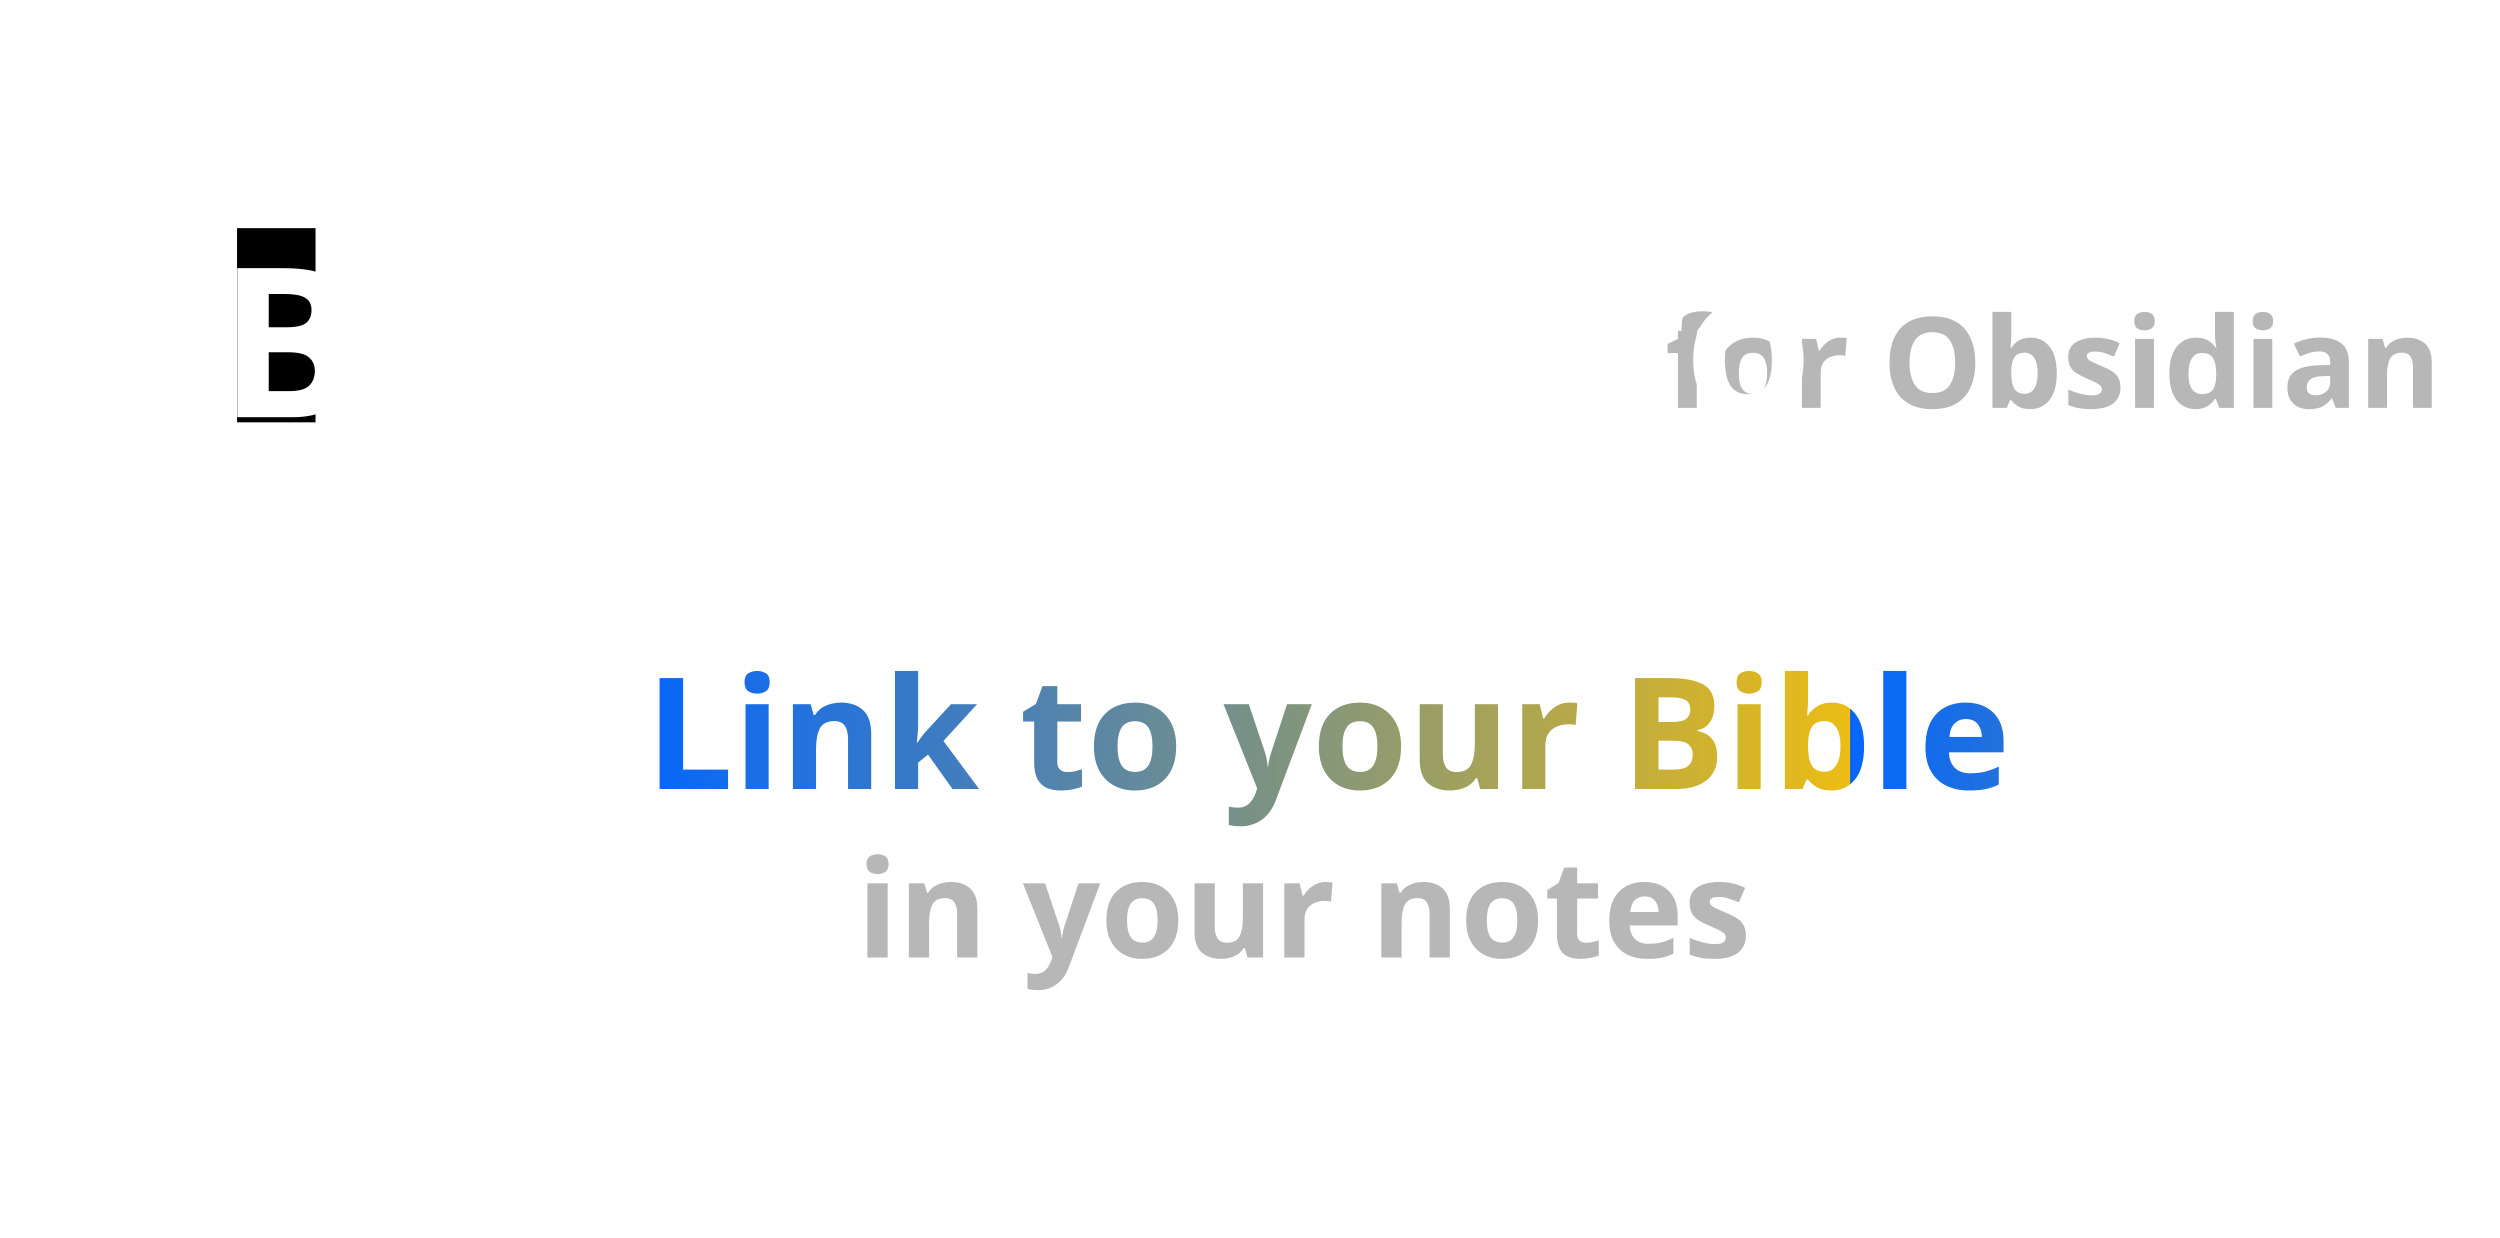
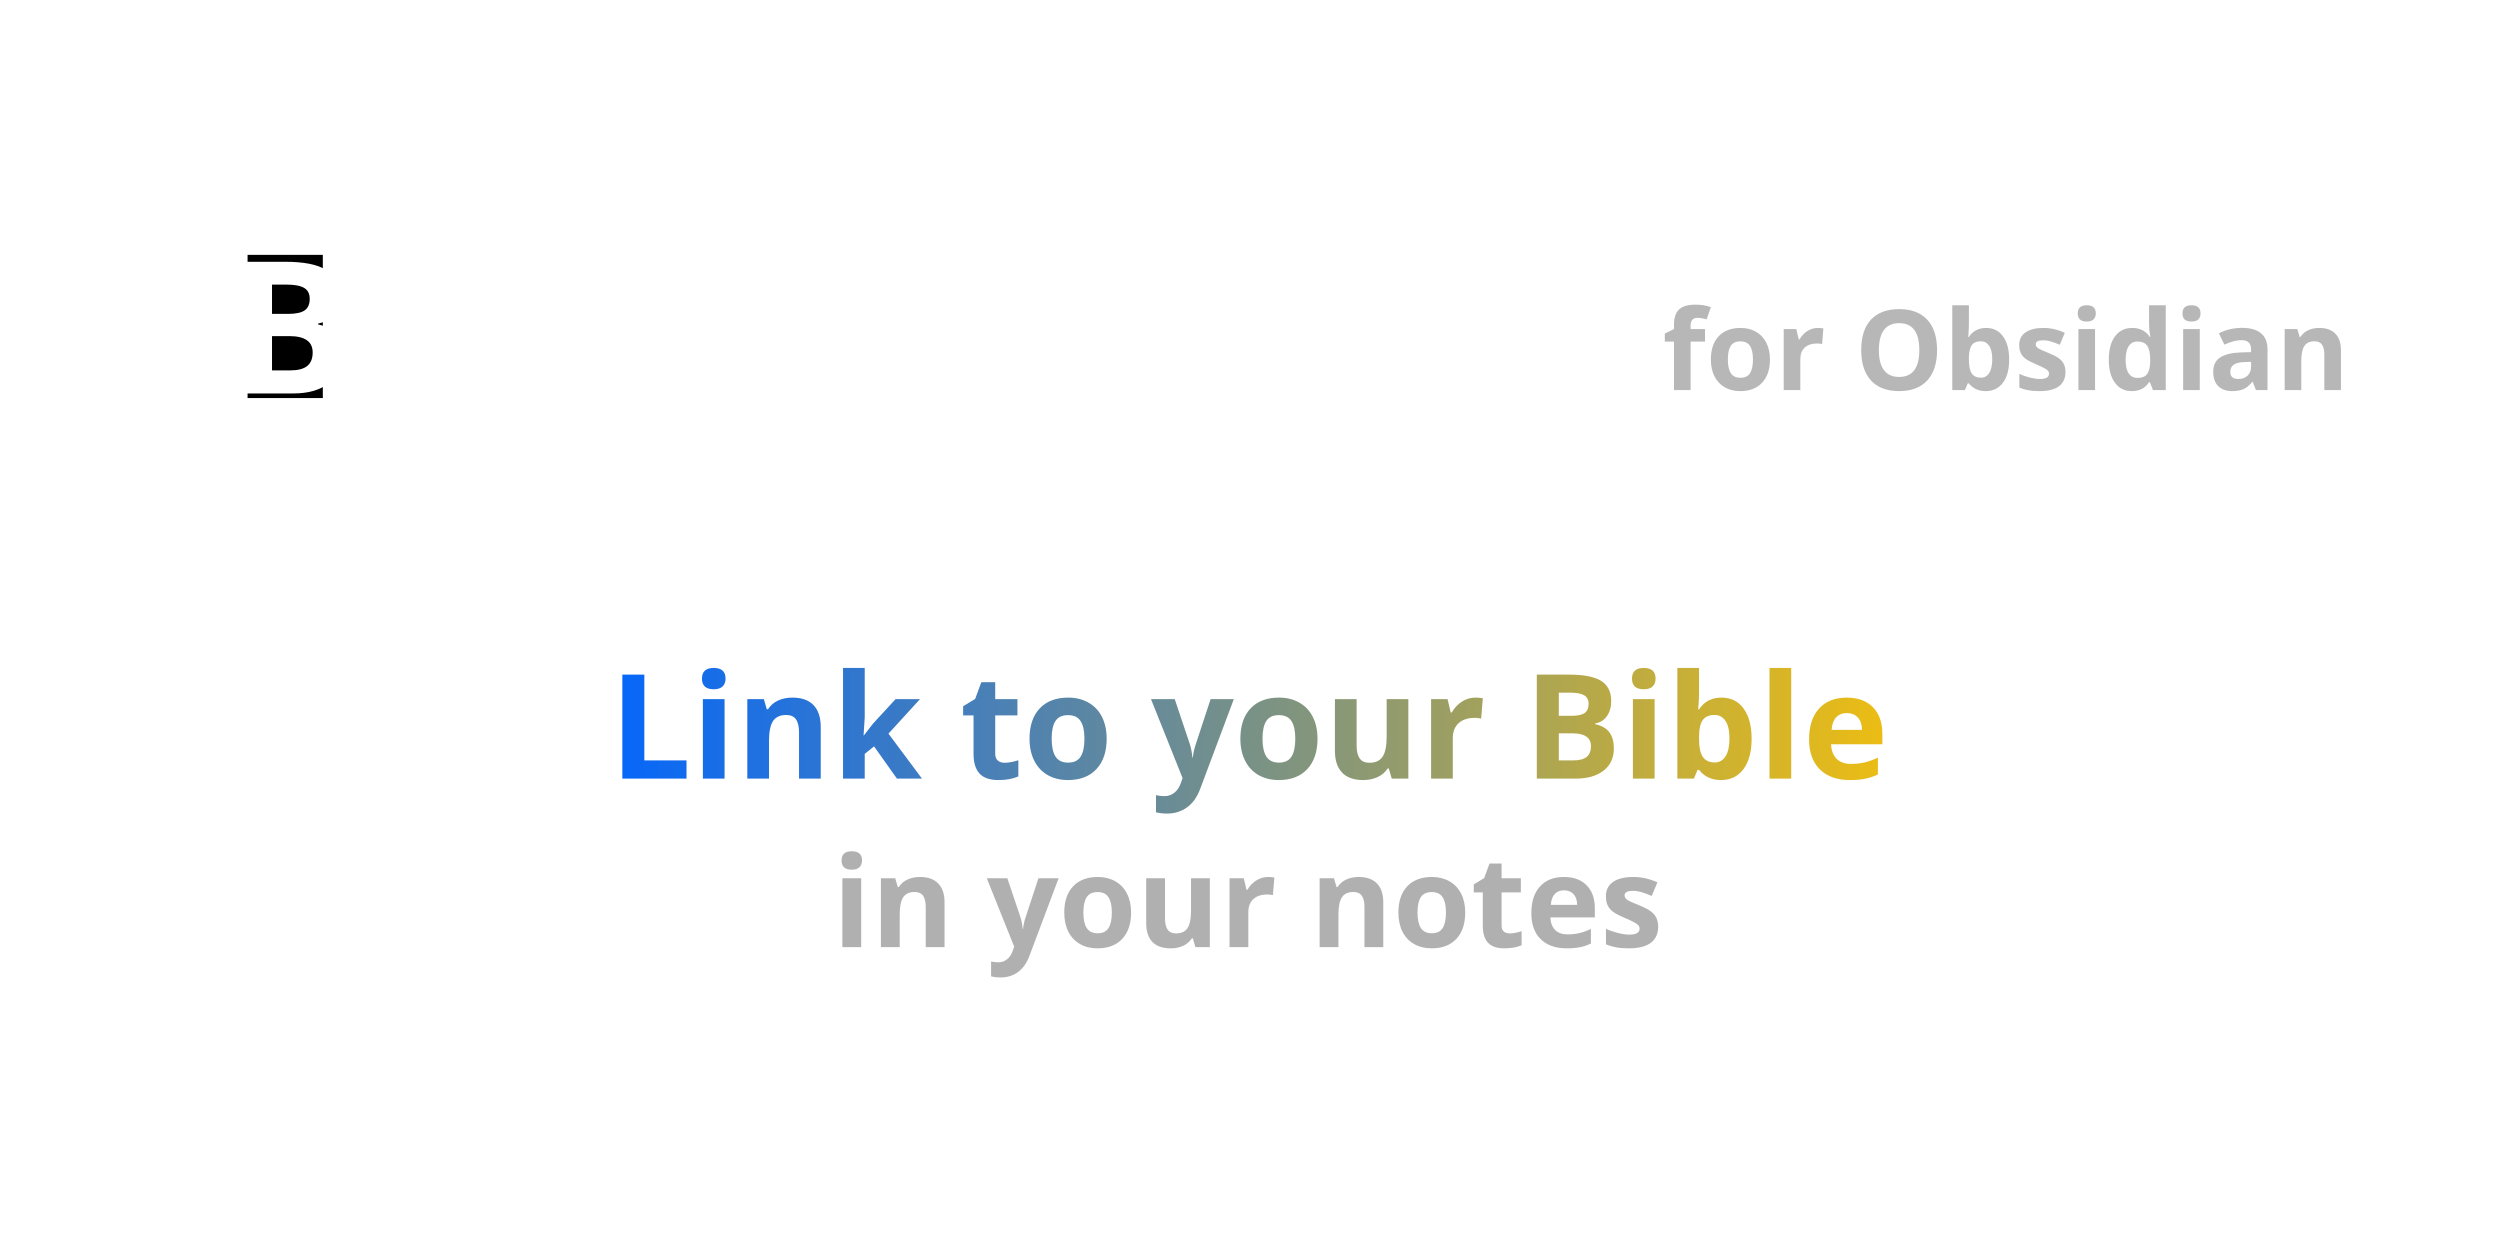
- <svg xmlns="http://www.w3.org/2000/svg" width="515" height="255" id="screenshot-a348dfa7-072b-8015-8005-fb76dbace1c8" fill="none" version="1.1">
-   <style>@font-face {
-     font-family: 'sourcesanspro';
-     font-style: normal;
-     font-weight: bold;
-     font-display: block;
-     src: url(https://design.penpot.app/fonts/sourcesanspro-bold.woff) format('woff');
-   }</style>
-   <g id="shape-a348dfa7-072b-8015-8005-fb76dbace1c8">
+ <svg xmlns="http://www.w3.org/2000/svg" width="515" height="255" id="screenshot-a348dfa7-072b-8015-8005-fb7aa92d0a80" fill="none" version="1.1">
+   <style>/* cyrillic-ext */
+ @font-face {
+   font-family: 'Open Sans';
+   font-style: normal;
+   font-weight: 700;
+   font-stretch: 100%;
+   font-display: block;
+   src: url(https://design.penpot.app/internal/gfonts/font/opensans/v40/memSYaGs126MiZpBA-UvWbX2vVnXBbObj2OVZyOOSr4dVJWUgsg-1x4taVIGxA.woff2) format('woff2');
+   unicode-range: U+0460-052F, U+1C80-1C8A, U+20B4, U+2DE0-2DFF, U+A640-A69F, U+FE2E-FE2F;
+ }
+ /* cyrillic */
+ @font-face {
+   font-family: 'Open Sans';
+   font-style: normal;
+   font-weight: 700;
+   font-stretch: 100%;
+   font-display: block;
+   src: url(https://design.penpot.app/internal/gfonts/font/opensans/v40/memSYaGs126MiZpBA-UvWbX2vVnXBbObj2OVZyOOSr4dVJWUgsg-1x4kaVIGxA.woff2) format('woff2');
+   unicode-range: U+0301, U+0400-045F, U+0490-0491, U+04B0-04B1, U+2116;
+ }
+ /* greek-ext */
+ @font-face {
+   font-family: 'Open Sans';
+   font-style: normal;
+   font-weight: 700;
+   font-stretch: 100%;
+   font-display: block;
+   src: url(https://design.penpot.app/internal/gfonts/font/opensans/v40/memSYaGs126MiZpBA-UvWbX2vVnXBbObj2OVZyOOSr4dVJWUgsg-1x4saVIGxA.woff2) format('woff2');
+   unicode-range: U+1F00-1FFF;
+ }
+ /* greek */
+ @font-face {
+   font-family: 'Open Sans';
+   font-style: normal;
+   font-weight: 700;
+   font-stretch: 100%;
+   font-display: block;
+   src: url(https://design.penpot.app/internal/gfonts/font/opensans/v40/memSYaGs126MiZpBA-UvWbX2vVnXBbObj2OVZyOOSr4dVJWUgsg-1x4jaVIGxA.woff2) format('woff2');
+   unicode-range: U+0370-0377, U+037A-037F, U+0384-038A, U+038C, U+038E-03A1, U+03A3-03FF;
+ }
+ /* hebrew */
+ @font-face {
+   font-family: 'Open Sans';
+   font-style: normal;
+   font-weight: 700;
+   font-stretch: 100%;
+   font-display: block;
+   src: url(https://design.penpot.app/internal/gfonts/font/opensans/v40/memSYaGs126MiZpBA-UvWbX2vVnXBbObj2OVZyOOSr4dVJWUgsg-1x4iaVIGxA.woff2) format('woff2');
+   unicode-range: U+0307-0308, U+0590-05FF, U+200C-2010, U+20AA, U+25CC, U+FB1D-FB4F;
+ }
+ /* math */
+ @font-face {
+   font-family: 'Open Sans';
+   font-style: normal;
+   font-weight: 700;
+   font-stretch: 100%;
+   font-display: block;
+   src: url(https://design.penpot.app/internal/gfonts/font/opensans/v40/memSYaGs126MiZpBA-UvWbX2vVnXBbObj2OVZyOOSr4dVJWUgsg-1x5caVIGxA.woff2) format('woff2');
+   unicode-range: U+0302-0303, U+0305, U+0307-0308, U+0310, U+0312, U+0315, U+031A, U+0326-0327, U+032C, U+032F-0330, U+0332-0333, U+0338, U+033A, U+0346, U+034D, U+0391-03A1, U+03A3-03A9, U+03B1-03C9, U+03D1, U+03D5-03D6, U+03F0-03F1, U+03F4-03F5, U+2016-2017, U+2034-2038, U+203C, U+2040, U+2043, U+2047, U+2050, U+2057, U+205F, U+2070-2071, U+2074-208E, U+2090-209C, U+20D0-20DC, U+20E1, U+20E5-20EF, U+2100-2112, U+2114-2115, U+2117-2121, U+2123-214F, U+2190, U+2192, U+2194-21AE, U+21B0-21E5, U+21F1-21F2, U+21F4-2211, U+2213-2214, U+2216-22FF, U+2308-230B, U+2310, U+2319, U+231C-2321, U+2336-237A, U+237C, U+2395, U+239B-23B7, U+23D0, U+23DC-23E1, U+2474-2475, U+25AF, U+25B3, U+25B7, U+25BD, U+25C1, U+25CA, U+25CC, U+25FB, U+266D-266F, U+27C0-27FF, U+2900-2AFF, U+2B0E-2B11, U+2B30-2B4C, U+2BFE, U+3030, U+FF5B, U+FF5D, U+1D400-1D7FF, U+1EE00-1EEFF;
+ }
+ /* symbols */
+ @font-face {
+   font-family: 'Open Sans';
+   font-style: normal;
+   font-weight: 700;
+   font-stretch: 100%;
+   font-display: block;
+   src: url(https://design.penpot.app/internal/gfonts/font/opensans/v40/memSYaGs126MiZpBA-UvWbX2vVnXBbObj2OVZyOOSr4dVJWUgsg-1x5OaVIGxA.woff2) format('woff2');
+   unicode-range: U+0001-000C, U+000E-001F, U+007F-009F, U+20DD-20E0, U+20E2-20E4, U+2150-218F, U+2190, U+2192, U+2194-2199, U+21AF, U+21E6-21F0, U+21F3, U+2218-2219, U+2299, U+22C4-22C6, U+2300-243F, U+2440-244A, U+2460-24FF, U+25A0-27BF, U+2800-28FF, U+2921-2922, U+2981, U+29BF, U+29EB, U+2B00-2BFF, U+4DC0-4DFF, U+FFF9-FFFB, U+10140-1018E, U+10190-1019C, U+101A0, U+101D0-101FD, U+102E0-102FB, U+10E60-10E7E, U+1D2C0-1D2D3, U+1D2E0-1D37F, U+1F000-1F0FF, U+1F100-1F1AD, U+1F1E6-1F1FF, U+1F30D-1F30F, U+1F315, U+1F31C, U+1F31E, U+1F320-1F32C, U+1F336, U+1F378, U+1F37D, U+1F382, U+1F393-1F39F, U+1F3A7-1F3A8, U+1F3AC-1F3AF, U+1F3C2, U+1F3C4-1F3C6, U+1F3CA-1F3CE, U+1F3D4-1F3E0, U+1F3ED, U+1F3F1-1F3F3, U+1F3F5-1F3F7, U+1F408, U+1F415, U+1F41F, U+1F426, U+1F43F, U+1F441-1F442, U+1F444, U+1F446-1F449, U+1F44C-1F44E, U+1F453, U+1F46A, U+1F47D, U+1F4A3, U+1F4B0, U+1F4B3, U+1F4B9, U+1F4BB, U+1F4BF, U+1F4C8-1F4CB, U+1F4D6, U+1F4DA, U+1F4DF, U+1F4E3-1F4E6, U+1F4EA-1F4ED, U+1F4F7, U+1F4F9-1F4FB, U+1F4FD-1F4FE, U+1F503, U+1F507-1F50B, U+1F50D, U+1F512-1F513, U+1F53E-1F54A, U+1F54F-1F5FA, U+1F610, U+1F650-1F67F, U+1F687, U+1F68D, U+1F691, U+1F694, U+1F698, U+1F6AD, U+1F6B2, U+1F6B9-1F6BA, U+1F6BC, U+1F6C6-1F6CF, U+1F6D3-1F6D7, U+1F6E0-1F6EA, U+1F6F0-1F6F3, U+1F6F7-1F6FC, U+1F700-1F7FF, U+1F800-1F80B, U+1F810-1F847, U+1F850-1F859, U+1F860-1F887, U+1F890-1F8AD, U+1F8B0-1F8BB, U+1F8C0-1F8C1, U+1F900-1F90B, U+1F93B, U+1F946, U+1F984, U+1F996, U+1F9E9, U+1FA00-1FA6F, U+1FA70-1FA7C, U+1FA80-1FA89, U+1FA8F-1FAC6, U+1FACE-1FADC, U+1FADF-1FAE9, U+1FAF0-1FAF8, U+1FB00-1FBFF;
+ }
+ /* vietnamese */
+ @font-face {
+   font-family: 'Open Sans';
+   font-style: normal;
+   font-weight: 700;
+   font-stretch: 100%;
+   font-display: block;
+   src: url(https://design.penpot.app/internal/gfonts/font/opensans/v40/memSYaGs126MiZpBA-UvWbX2vVnXBbObj2OVZyOOSr4dVJWUgsg-1x4vaVIGxA.woff2) format('woff2');
+   unicode-range: U+0102-0103, U+0110-0111, U+0128-0129, U+0168-0169, U+01A0-01A1, U+01AF-01B0, U+0300-0301, U+0303-0304, U+0308-0309, U+0323, U+0329, U+1EA0-1EF9, U+20AB;
+ }
+ /* latin-ext */
+ @font-face {
+   font-family: 'Open Sans';
+   font-style: normal;
+   font-weight: 700;
+   font-stretch: 100%;
+   font-display: block;
+   src: url(https://design.penpot.app/internal/gfonts/font/opensans/v40/memSYaGs126MiZpBA-UvWbX2vVnXBbObj2OVZyOOSr4dVJWUgsg-1x4uaVIGxA.woff2) format('woff2');
+   unicode-range: U+0100-02BA, U+02BD-02C5, U+02C7-02CC, U+02CE-02D7, U+02DD-02FF, U+0304, U+0308, U+0329, U+1D00-1DBF, U+1E00-1E9F, U+1EF2-1EFF, U+2020, U+20A0-20AB, U+20AD-20C0, U+2113, U+2C60-2C7F, U+A720-A7FF;
+ }
+ /* latin */
+ @font-face {
+   font-family: 'Open Sans';
+   font-style: normal;
+   font-weight: 700;
+   font-stretch: 100%;
+   font-display: block;
+   src: url(https://design.penpot.app/internal/gfonts/font/opensans/v40/memSYaGs126MiZpBA-UvWbX2vVnXBbObj2OVZyOOSr4dVJWUgsg-1x4gaVI.woff2) format('woff2');
+   unicode-range: U+0000-00FF, U+0131, U+0152-0153, U+02BB-02BC, U+02C6, U+02DA, U+02DC, U+0304, U+0308, U+0329, U+2000-206F, U+20AC, U+2122, U+2191, U+2193, U+2212, U+2215, U+FEFF, U+FFFD;
+ }</style>
+   <g id="shape-a348dfa7-072b-8015-8005-fb7aa92d0a80">
    <defs>
-       <clipPath id="frame-clip-a348dfa7-072b-8015-8005-fb76dbace1c8-render-1" class="frame-clip frame-clip-def">
+       <clipPath id="frame-clip-a348dfa7-072b-8015-8005-fb7aa92d0a80-render-1" class="frame-clip frame-clip-def">
        <rect rx="0" ry="0" width="515" height="255" transform="matrix(1, 0, 0, 1, 0, 0)" />
      </clipPath>
    </defs>
    <g class="frame-container-wrapper">
      <g class="frame-container-blur">
-         <g clip-path="url(#frame-clip-a348dfa7-072b-8015-8005-fb76dbace1c8-render-1)" class="frame-container-shadows">
-           <g class="fills" id="fills-a348dfa7-072b-8015-8005-fb76dbace1c8">
+         <g clip-path="url(#frame-clip-a348dfa7-072b-8015-8005-fb7aa92d0a80-render-1)" class="frame-container-shadows">
+           <g class="fills" id="fills-a348dfa7-072b-8015-8005-fb7aa92d0a80">
            <rect rx="0" ry="0" width="515" height="255" transform="matrix(1, 0, 0, 1, 0, 0)" class="frame-background" />
          </g>
          <g class="frame-children">
-             <g id="shape-a348dfa7-072b-8015-8005-fb76dbace1c9">
-               <g transform="matrix(1, 0, 0, 1, 0, 0)" class="text-container" id="shape-a348dfa7-072b-8015-8005-fb76dbace1cb">
+             <g id="shape-a348dfa7-072b-8015-8005-fb7aa92d0a81">
+               <g transform="matrix(1, 0, 0, 1, 0, 0)" class="text-container" id="shape-a348dfa7-072b-8015-8005-fb7aa92d0a83">
                <defs>
-                   <linearGradient id="fill-color-gradient-render-3-0-0" x1="0" y1=".509" x2="1.004" y2=".509">
+                   <linearGradient id="fill-color-gradient-render-3-0-0" x1="0" y1=".507" x2="1.002" y2=".507">
                    <stop offset="0" stop-color="#0466fb" />
                    <stop offset="1" stop-color="#edbd12" />
                  </linearGradient>
-                   <pattern patternUnits="userSpaceOnUse" x="133" y="131" width="248.125" height="43.636" id="fill-0-render-3-0">
-                     <rect width="248.125" height="43.636" style="fill: url(&quot;#fill-color-gradient-render-3-0-0&quot;);" />
+                   <pattern patternUnits="userSpaceOnUse" x="125.5" y="131" width="263.565" height="40.909" id="fill-0-render-3-0">
+                     <rect width="263.565" height="40.909" style="fill: url(&quot;#fill-color-gradient-render-3-0-0&quot;);" />
                  </pattern>
                </defs>
-                 <text x="133" y="171.909" dominant-baseline="ideographic" textLength="248.125" lengthAdjust="spacingAndGlyphs" fill="url(#fill-0-render-3-0)" style="text-transform: none; font-family: sourcesanspro; letter-spacing: normal; font-style: normal; font-weight: 700; white-space: pre; font-size: 32px; text-decoration: none solid rgba(0, 0, 0, 0); direction: ltr;" class="fills" id="fills-a348dfa7-072b-8015-8005-fb76dbace1cb">Link to your Bible</text>
+                 <text x="125.5" y="169.182" dominant-baseline="ideographic" textLength="263.565" lengthAdjust="spacingAndGlyphs" fill="url(#fill-0-render-3-0)" style="text-transform: none; font-family: &quot;Open Sans&quot;; letter-spacing: normal; font-style: normal; font-weight: 700; white-space: pre; font-size: 30px; text-decoration: none solid rgba(0, 0, 0, 0); direction: ltr;" class="fills" id="fills-a348dfa7-072b-8015-8005-fb7aa92d0a83">Link to your Bible</text>
              </g>
-               <g transform="matrix(1, 0, 0, 1, 0, 0)" class="text-container" id="shape-a348dfa7-072b-8015-8005-fb76dbace1cc">
+               <g transform="matrix(1, 0, 0, 1, 0, 0)" class="text-container" id="shape-a348dfa7-072b-8015-8005-fb7aa92d0a84">
                <defs>
-                   <pattern patternUnits="userSpaceOnUse" x="176.5" y="170" width="161.179" height="38.182" id="fill-0-render-4-0">
-                     <rect width="161.179" height="38.182" style="fill: rgb(183, 183, 183); fill-opacity: 1;" />
+                   <pattern patternUnits="userSpaceOnUse" x="171.5" y="170" width="171.08" height="35.455" id="fill-0-render-4-0">
+                     <rect width="171.08" height="35.455" style="fill: rgb(176, 176, 176); fill-opacity: 1;" />
                  </pattern>
                </defs>
-                 <text x="176.5" y="205.455" dominant-baseline="ideographic" textLength="161.179" lengthAdjust="spacingAndGlyphs" style="text-transform: none; font-family: sourcesanspro; letter-spacing: normal; font-style: normal; font-weight: 700; white-space: pre; font-size: 28px; text-decoration: none solid rgb(183, 183, 183); direction: ltr; fill: rgb(183, 183, 183); fill-opacity: 1;" class="fills" id="fills-a348dfa7-072b-8015-8005-fb76dbace1cc">in your notes</text>
+                 <text x="171.5" y="202.727" dominant-baseline="ideographic" textLength="171.08" lengthAdjust="spacingAndGlyphs" style="text-transform: none; font-family: &quot;Open Sans&quot;; letter-spacing: normal; font-style: normal; font-weight: 700; white-space: pre; font-size: 26px; text-decoration: none solid rgb(176, 176, 176); direction: ltr; fill: rgb(176, 176, 176); fill-opacity: 1;" class="fills" id="fills-a348dfa7-072b-8015-8005-fb7aa92d0a84">in your notes</text>
              </g>
            </g>
-             <g id="shape-a348dfa7-072b-8015-8005-fb76dbace1ca">
-               <g transform="matrix(1, 0, 0, 1, 0, 0)" class="text-container" id="shape-a348dfa7-072b-8015-8005-fb76dbace1cd">
+             <g id="shape-a348dfa7-072b-8015-8005-fb7aa92d0a82">
+               <g transform="matrix(1, 0, 0, 1, 0, 0)" class="text-container" id="shape-a348dfa7-072b-8015-8005-fb7aa92d0a85">
                <defs>
-                   <pattern patternUnits="userSpaceOnUse" x="343" y="58" width="140.81" height="36.364" id="fill-0-render-6-0">
-                     <rect width="140.81" height="36.364" style="fill: rgb(183, 183, 183); fill-opacity: 1;" />
+                   <pattern patternUnits="userSpaceOnUse" x="342.5" y="58" width="141.463" height="30.909" id="fill-0-render-6-0">
+                     <rect width="141.463" height="30.909" style="fill: rgb(183, 183, 183); fill-opacity: 1;" />
                  </pattern>
                </defs>
-                 <text x="343" y="91.636" dominant-baseline="ideographic" textLength="140.81" lengthAdjust="spacingAndGlyphs" style="text-transform: none; font-family: sourcesanspro; letter-spacing: normal; font-style: normal; font-weight: 700; white-space: pre; font-size: 26px; text-decoration: none solid rgb(183, 183, 183); direction: ltr; fill: rgb(183, 183, 183); fill-opacity: 1;" class="fills" id="fills-a348dfa7-072b-8015-8005-fb76dbace1cd">for Obsidian</text>
+                 <text x="342.5" y="87.091" dominant-baseline="ideographic" textLength="141.463" lengthAdjust="spacingAndGlyphs" style="text-transform: none; font-family: &quot;Open Sans&quot;; letter-spacing: normal; font-style: normal; font-weight: 700; white-space: pre; font-size: 23px; text-decoration: none solid rgb(183, 183, 183); direction: ltr; fill: rgb(183, 183, 183); fill-opacity: 1;" class="fills" id="fills-a348dfa7-072b-8015-8005-fb7aa92d0a85">for Obsidian</text>
              </g>
-               <g id="shape-a348dfa7-072b-8015-8005-fb76dbace1ce">
-                 <g id="shape-a348dfa7-072b-8015-8005-fb76dbace1cf" style="fill: rgb(0, 0, 0);">
-                   <g id="shape-a348dfa7-072b-8015-8005-fb76dbace1d2">
-                     <path d="M45.000,58.515C43.167,56.182,40.340,53.848,33.335,53.677C32.875,53.665,32.500,54.039,32.500,54.499C32.500,57.914,32.500,70.839,32.500,74.662C32.500,75.122,32.875,75.483,33.335,75.498C40.340,75.727,43.167,78.833,45.000,81.167M45.000,58.515C46.833,56.182,49.660,53.848,56.665,53.677C57.125,53.665,57.500,54.031,57.500,54.491C57.500,58.307,57.500,70.844,57.500,74.661C57.500,75.121,57.125,75.483,56.665,75.498C49.660,75.727,46.833,78.833,45.000,81.167M45.000,58.515L45.000,81.167" fill="none" stroke-linejoin="round" style="fill: none;" class="fills" id="fills-a348dfa7-072b-8015-8005-fb76dbace1d2" />
-                     <g fill="none" stroke-linejoin="round" id="strokes-2e7ada6d-3b10-80c7-8005-fb775db906f5-a348dfa7-072b-8015-8005-fb76dbace1d2" class="strokes">
-                       <path d="M45.000,58.515C43.167,56.182,40.340,53.848,33.335,53.677C32.875,53.665,32.500,54.039,32.500,54.499C32.500,57.914,32.500,70.839,32.500,74.662C32.500,75.122,32.875,75.483,33.335,75.498C40.340,75.727,43.167,78.833,45.000,81.167M45.000,58.515C46.833,56.182,49.660,53.848,56.665,53.677C57.125,53.665,57.500,54.031,57.500,54.491C57.500,58.307,57.500,70.844,57.500,74.661C57.500,75.121,57.125,75.483,56.665,75.498C49.660,75.727,46.833,78.833,45.000,81.167M45.000,58.515L45.000,81.167" style="fill: none; stroke-width: 2; stroke: rgb(255, 255, 255); stroke-opacity: 1;" class="stroke-shape" />
+               <g id="shape-a348dfa7-072b-8015-8005-fb7aa92d0a86">
+                 <g id="shape-a348dfa7-072b-8015-8005-fb7aa92d0a87" style="fill: rgb(0, 0, 0);">
+                   <g id="shape-a348dfa7-072b-8015-8005-fb7aa92d0a8a">
+                     <path d="M46.864,58.515C44.813,56.182,41.653,53.848,33.820,53.677C33.306,53.665,32.886,54.039,32.886,54.499C32.886,57.914,32.886,70.839,32.886,74.662C32.886,75.122,33.306,75.483,33.820,75.498C41.653,75.727,44.813,78.833,46.864,81.167M46.864,58.515C48.914,56.182,52.074,53.848,59.907,53.677C60.421,53.665,60.841,54.031,60.841,54.491C60.841,58.307,60.841,70.844,60.841,74.661C60.841,75.121,60.421,75.483,59.907,75.498C52.074,75.727,48.914,78.833,46.864,81.167M46.864,58.515L46.864,81.167" fill="none" stroke-linejoin="round" style="fill: none;" class="fills" id="fills-a348dfa7-072b-8015-8005-fb7aa92d0a8a" />
+                     <g fill="none" stroke-linejoin="round" id="strokes-87324968-b9b5-80e3-8005-fb7af0e524a9-a348dfa7-072b-8015-8005-fb7aa92d0a8a" class="strokes">
+                       <path d="M46.864,58.515C44.813,56.182,41.653,53.848,33.820,53.677C33.306,53.665,32.886,54.039,32.886,54.499C32.886,57.914,32.886,70.839,32.886,74.662C32.886,75.122,33.306,75.483,33.820,75.498C41.653,75.727,44.813,78.833,46.864,81.167M46.864,58.515C48.914,56.182,52.074,53.848,59.907,53.677C60.421,53.665,60.841,54.031,60.841,54.491C60.841,58.307,60.841,70.844,60.841,74.661C60.841,75.121,60.421,75.483,59.907,75.498C52.074,75.727,48.914,78.833,46.864,81.167M46.864,58.515L46.864,81.167" style="fill: none; stroke-width: 2; stroke: rgb(255, 255, 255); stroke-opacity: 1;" class="stroke-shape" />
                    </g>
                  </g>
-                   <g id="shape-a348dfa7-072b-8015-8005-fb76dbace1d3">
-                     <path d="M57.059,57.000L60.833,57.000C61.294,57.000,61.667,57.373,61.667,57.833L61.667,79.565C61.667,80.239,60.872,80.687,60.256,80.413C58.931,79.825,56.719,79.105,53.823,79.105C48.921,79.105,45.000,82.000,45.000,82.000C45.000,82.000,41.078,79.105,36.176,79.105C33.281,79.105,31.069,79.825,29.744,80.413C29.128,80.687,28.333,80.239,28.333,79.565L28.333,57.833C28.333,57.373,28.706,57.000,29.167,57.000L32.941,57.000" fill="none" stroke-linejoin="round" style="fill: none;" class="fills" id="fills-a348dfa7-072b-8015-8005-fb76dbace1d3" />
-                     <g fill="none" stroke-linejoin="round" id="strokes-2e7ada6d-3b10-80c7-8005-fb775db9f98a-a348dfa7-072b-8015-8005-fb76dbace1d3" class="strokes">
-                       <path d="M57.059,57.000L60.833,57.000C61.294,57.000,61.667,57.373,61.667,57.833L61.667,79.565C61.667,80.239,60.872,80.687,60.256,80.413C58.931,79.825,56.719,79.105,53.823,79.105C48.921,79.105,45.000,82.000,45.000,82.000C45.000,82.000,41.078,79.105,36.176,79.105C33.281,79.105,31.069,79.825,29.744,80.413C29.128,80.687,28.333,80.239,28.333,79.565L28.333,57.833C28.333,57.373,28.706,57.000,29.167,57.000L32.941,57.000" style="fill: none; stroke-width: 2; stroke: rgb(255, 255, 255); stroke-opacity: 1;" class="stroke-shape" />
+                   <g id="shape-a348dfa7-072b-8015-8005-fb7aa92d0a8b">
+                     <path d="M60.348,57.000L64.568,57.000C65.083,57.000,65.500,57.373,65.500,57.833L65.500,79.565C65.500,80.239,64.612,80.687,63.922,80.413C62.441,79.825,59.968,79.105,56.730,79.105C51.249,79.105,46.864,82.000,46.864,82.000C46.864,82.000,42.479,79.105,36.997,79.105C33.759,79.105,31.287,79.825,29.805,80.413C29.116,80.687,28.227,80.239,28.227,79.565L28.227,57.833C28.227,57.373,28.644,57.000,29.159,57.000L33.380,57.000" fill="none" stroke-linejoin="round" style="fill: none;" class="fills" id="fills-a348dfa7-072b-8015-8005-fb7aa92d0a8b" />
+                     <g fill="none" stroke-linejoin="round" id="strokes-87324968-b9b5-80e3-8005-fb7af0e5a8ec-a348dfa7-072b-8015-8005-fb7aa92d0a8b" class="strokes">
+                       <path d="M60.348,57.000L64.568,57.000C65.083,57.000,65.500,57.373,65.500,57.833L65.500,79.565C65.500,80.239,64.612,80.687,63.922,80.413C62.441,79.825,59.968,79.105,56.730,79.105C51.249,79.105,46.864,82.000,46.864,82.000C46.864,82.000,42.479,79.105,36.997,79.105C33.759,79.105,31.287,79.825,29.805,80.413C29.116,80.687,28.227,80.239,28.227,79.565L28.227,57.833C28.227,57.373,28.644,57.000,29.159,57.000L33.380,57.000" style="fill: none; stroke-width: 2; stroke: rgb(255, 255, 255); stroke-opacity: 1;" class="stroke-shape" />
                    </g>
                  </g>
-                   <g id="shape-a348dfa7-072b-8015-8005-fb76dbace1d4">
-                     <rect rx="0" ry="0" x="48.83" y="47" transform="matrix(1, 0, 0, 1, 0, 0)" width="16.17" height="40" style="fill: rgb(0, 0, 0); fill-opacity: 1;" class="fills" id="fills-a348dfa7-072b-8015-8005-fb76dbace1d4" />
+                   <g id="shape-a348dfa7-072b-8015-8005-fb7aa92d0a8c">
+                     <rect rx="0" ry="0" x="51" y="52.5" transform="matrix(1, 0, 0, 1, 0, 0)" width="15.5" height="29.5" style="fill: rgb(0, 0, 0); fill-opacity: 1;" class="fills" id="fills-a348dfa7-072b-8015-8005-fb7aa92d0a8c" />
                  </g>
                </g>
-                 <g transform="matrix(1, 0, 0, 1, 0, 0)" class="text-container" id="shape-a348dfa7-072b-8015-8005-fb76dbace1d0">
+                 <g transform="matrix(1, 0, 0, 1, 0, 0)" class="text-container" id="shape-a348dfa7-072b-8015-8005-fb7aa92d0a88">
                  <defs>
-                     <linearGradient id="fill-color-gradient-render-13-0-0" x1="0" y1=".517" x2="1.062" y2=".517">
+                     <linearGradient id="fill-color-gradient-render-13-0-0" x1="0" y1=".572" x2="1.191" y2=".572">
                      <stop offset="0" stop-color="#fff" />
                      <stop offset=".61" stop-color="#fff" />
                      <stop offset="1" stop-color="#fff" />
                    </linearGradient>
-                     <pattern patternUnits="userSpaceOnUse" x="45" y="44" width="291.96" height="59.091" id="fill-0-render-13-0">
-                       <rect width="291.96" height="59.091" style="fill: url(&quot;#fill-color-gradient-render-13-0-0&quot;);" />
+                     <pattern patternUnits="userSpaceOnUse" x="46.864" y="44" width="291.051" height="51.818" id="fill-0-render-13-0">
+                       <rect width="291.051" height="51.818" style="fill: url(&quot;#fill-color-gradient-render-13-0-0&quot;);" />
                    </pattern>
                  </defs>
-                   <text x="45" y="98.545" dominant-baseline="ideographic" textLength="291.96" lengthAdjust="spacingAndGlyphs" fill="url(#fill-0-render-13-0)" style="text-transform: none; font-family: sourcesanspro; letter-spacing: normal; font-style: normal; font-weight: 700; white-space: pre; font-size: 43px; text-decoration: none solid rgba(0, 0, 0, 0); direction: ltr;" class="fills" id="fills-a348dfa7-072b-8015-8005-fb76dbace1d0">Bible linker Pro</text>
+                   <text x="46.864" y="92.182" dominant-baseline="ideographic" textLength="291.051" lengthAdjust="spacingAndGlyphs" fill="url(#fill-0-render-13-0)" style="text-transform: none; font-family: &quot;Open Sans&quot;; letter-spacing: normal; font-style: normal; font-weight: 700; white-space: pre; font-size: 38px; text-decoration: none solid rgba(0, 0, 0, 0); direction: ltr;" class="fills" id="fills-a348dfa7-072b-8015-8005-fb7aa92d0a88">Bible linker Pro</text>
                </g>
              </g>
            </g>
          </g>
        </g>
      </g>
    </g>
  </g>
</svg>
